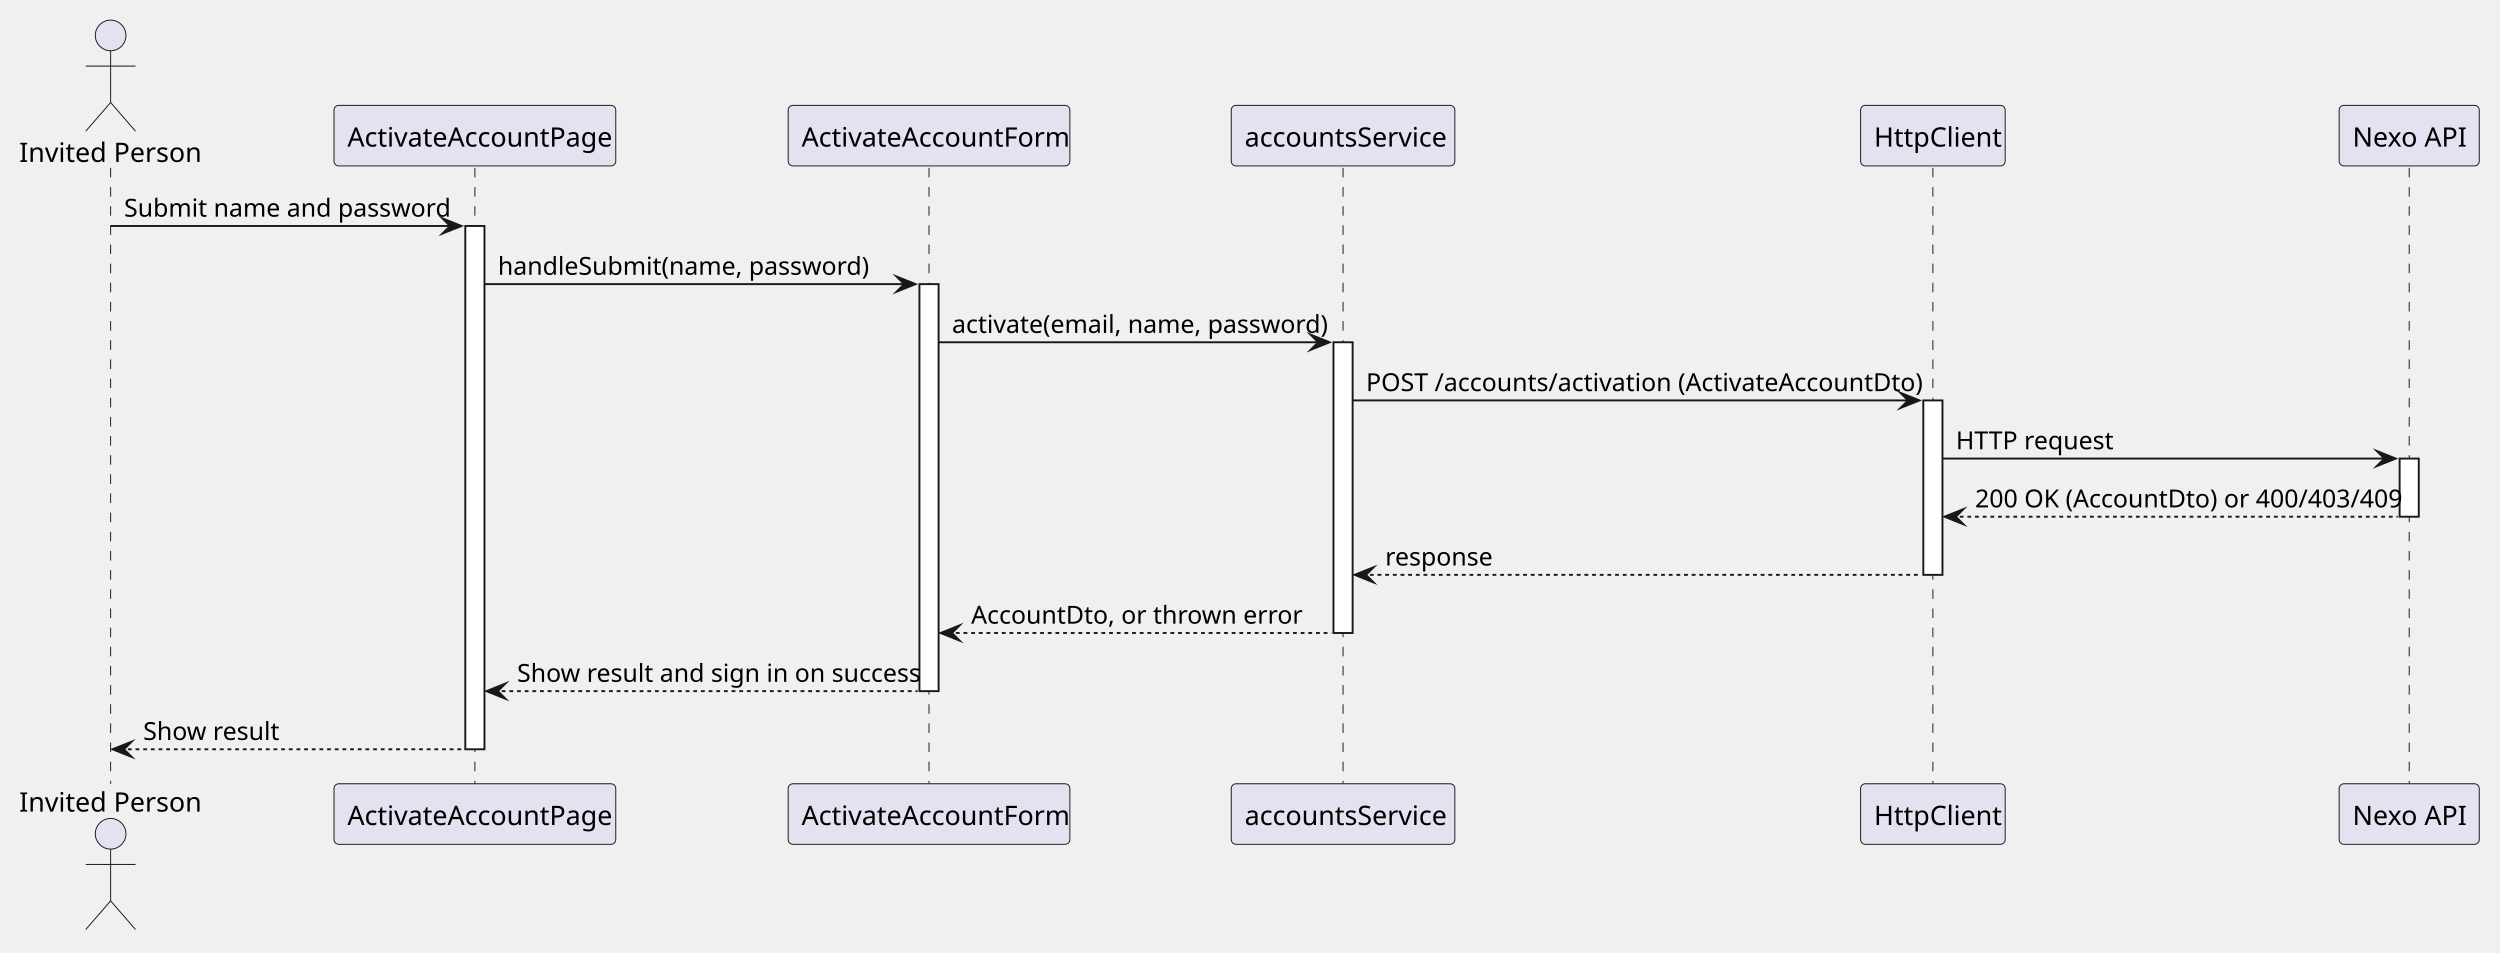
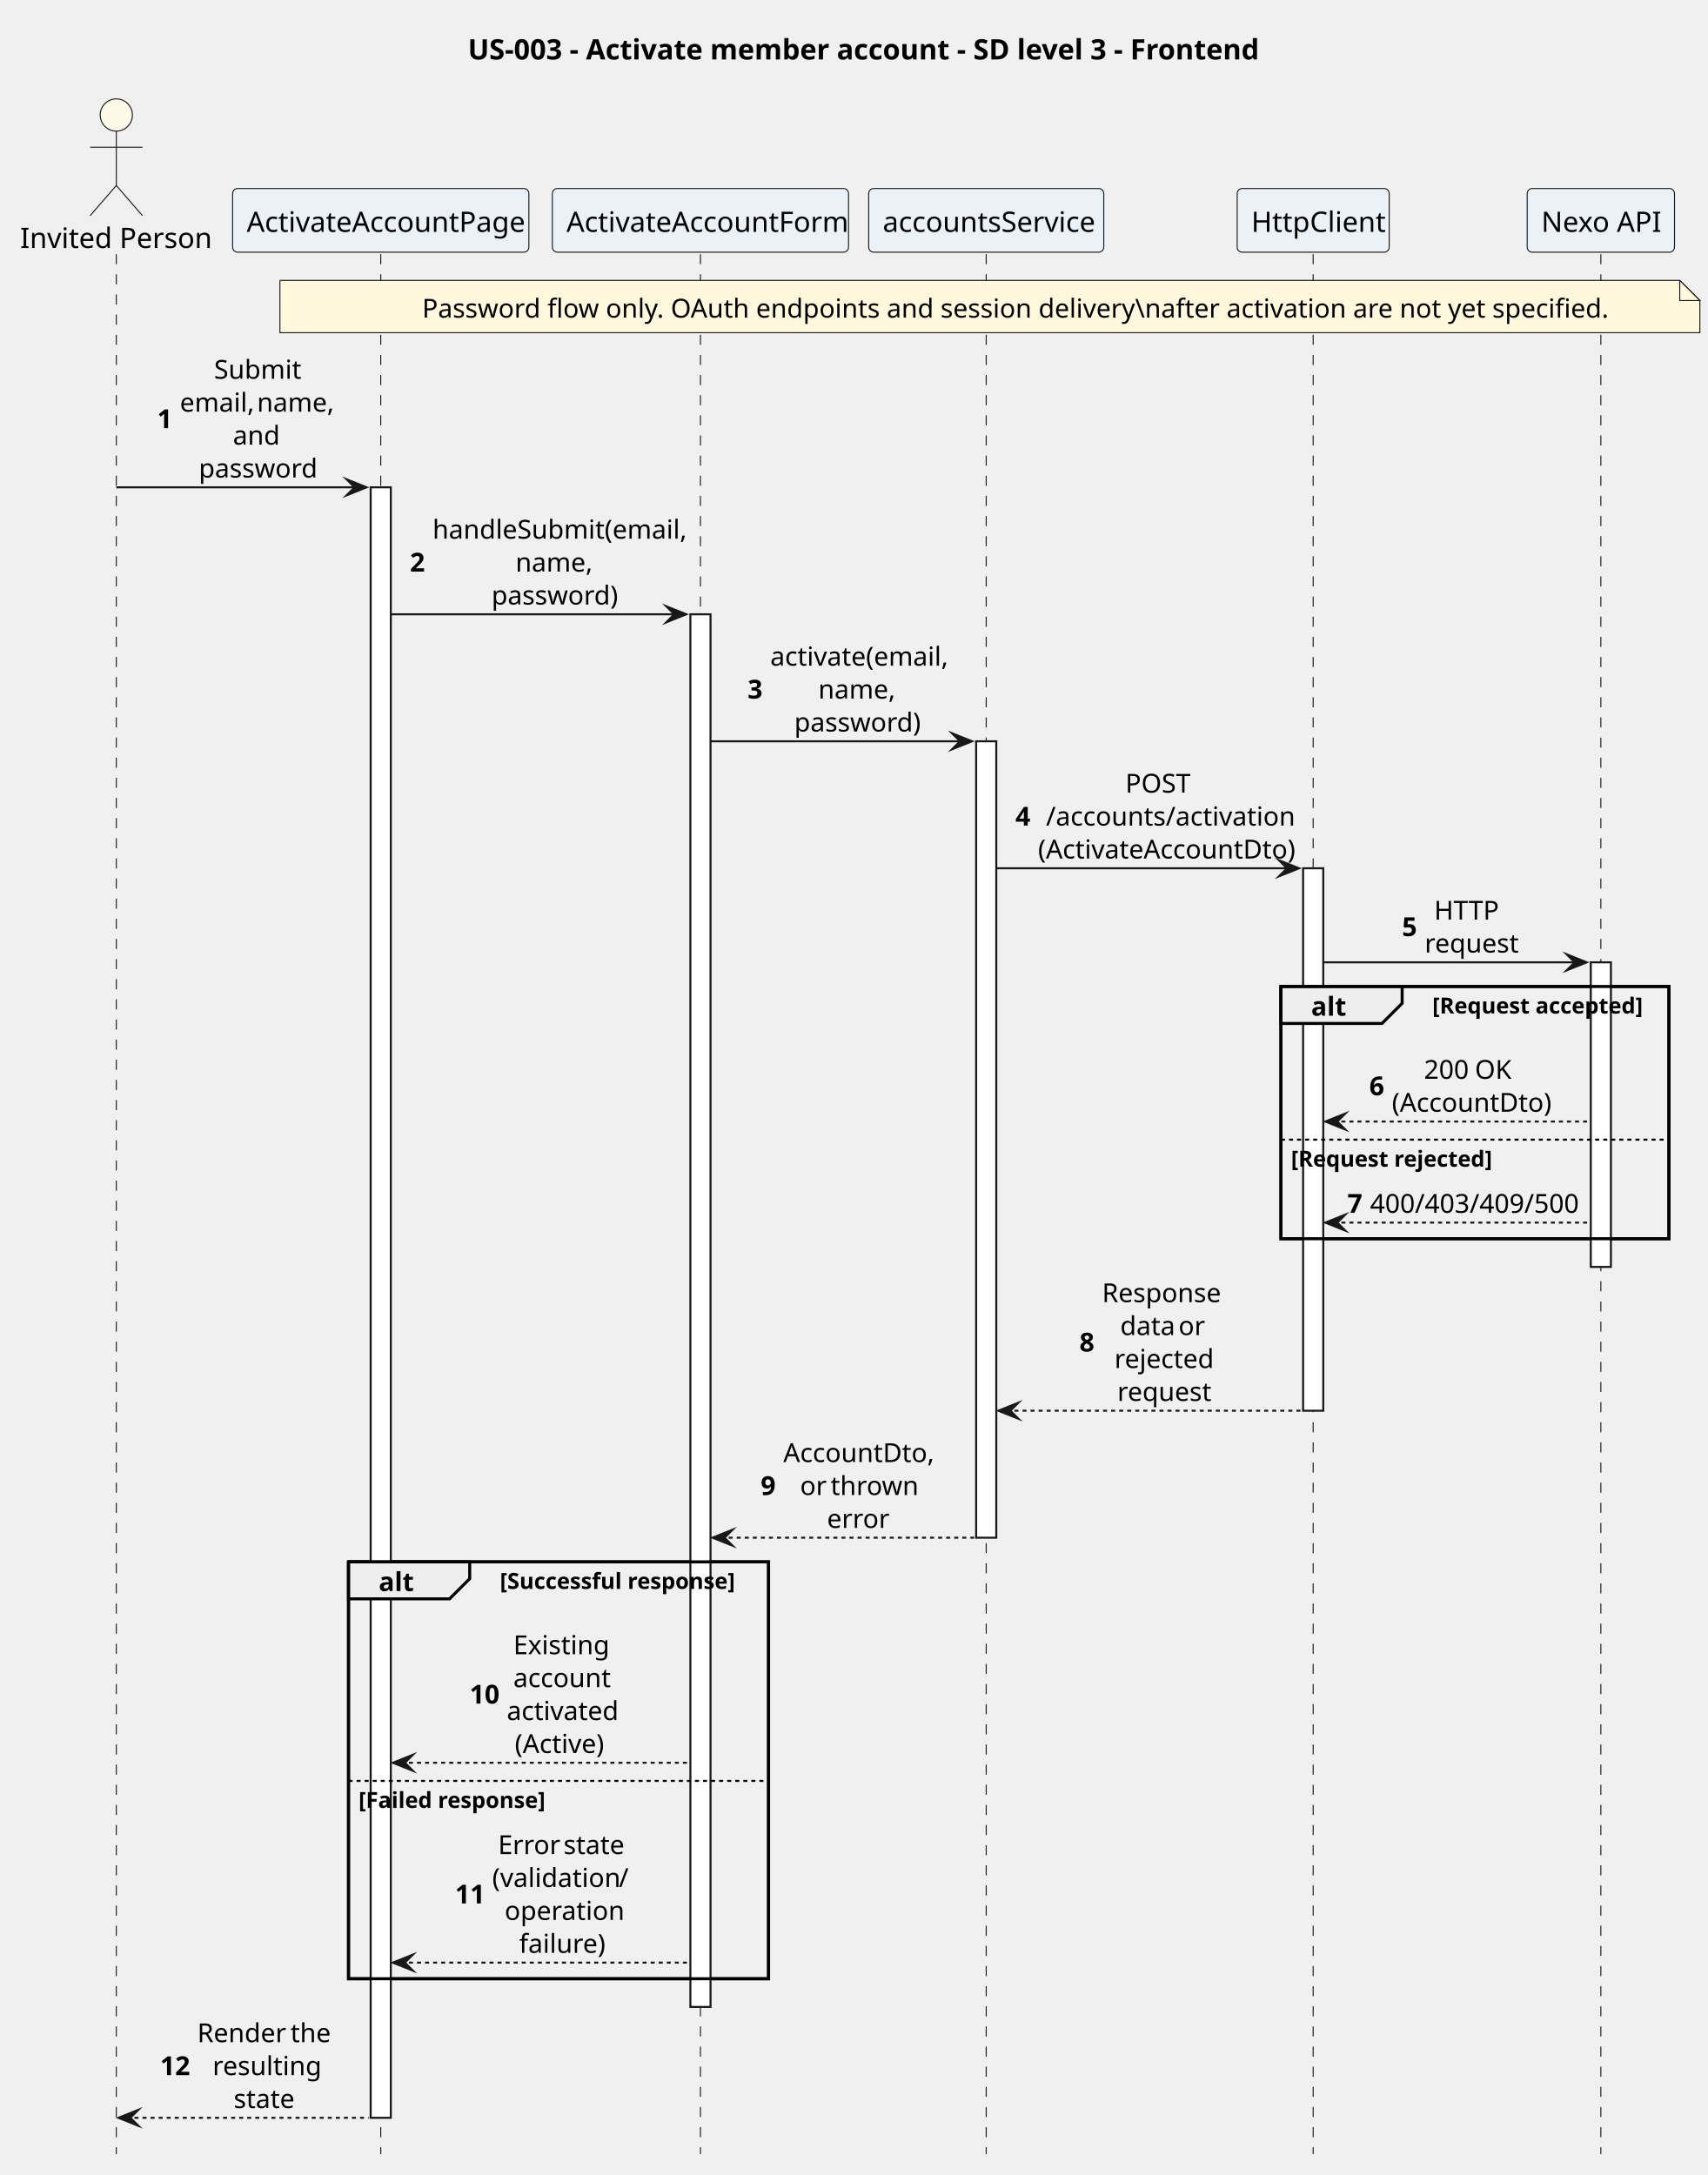
- <svg xmlns="http://www.w3.org/2000/svg" version="1.1" data-diagram-type="SEQUENCE" style="width:1305px;height:497px;background:#FFFFFF;" width="1305px" height="497px" viewBox="0 0 1305 497" zoomAndPan="magnify" preserveAspectRatio="none" contentStyleType="text/css">
+ <svg xmlns="http://www.w3.org/2000/svg" version="1.1" data-diagram-type="SEQUENCE" style="width:848px;height:1080px;background:#FFFFFF;" width="848px" height="1080px" viewBox="0 0 848 1080" zoomAndPan="magnify" preserveAspectRatio="none" contentStyleType="text/css">
  <defs />
  <g font-family="sans-serif" lengthAdjust="spacing">
+     <g class="title" data-source-line="1">
+       <text x="232.318" y="29.533" fill="#000" font-size="14" textLength="381.992" font-weight="700">US-003 - Activate member account - SD level 3 - Frontend</text>
+     </g>
+     <rect x="635.987" y="489.844" width="192.642" height="125.242" fill="none" style="stroke:#000;stroke-width:1.5;" />
+     <rect x="173.037" y="775.547" width="208.545" height="207" fill="none" style="stroke:#000;stroke-width:1.5;" />
    <g>
-       <rect x="54.248" y="87.609" width="8" height="321.516" fill="#000" fill-opacity="0" />
-       <line x1="57.748" y1="87.609" x2="57.748" y2="409.125" style="stroke:#181818;stroke-width:0.5;stroke-dasharray:5,5;" />
+       <rect x="54.248" y="126.219" width="8" height="943.383" fill="#000" fill-opacity="0" />
+       <line x1="57.748" y1="126.219" x2="57.748" y2="1069.602" style="stroke:#181818;stroke-width:0.5;stroke-dasharray:5,5;" />
    </g>
    <g>
-       <rect x="244.39" y="87.609" width="8" height="321.516" fill="#000" fill-opacity="0" />
-       <line x1="247.89" y1="87.609" x2="247.89" y2="409.125" style="stroke:#181818;stroke-width:0.5;stroke-dasharray:5,5;" />
+       <rect x="185.537" y="126.219" width="8" height="943.383" fill="#000" fill-opacity="0" />
+       <line x1="189.037" y1="126.219" x2="189.037" y2="1069.602" style="stroke:#181818;stroke-width:0.5;stroke-dasharray:5,5;" />
    </g>
    <g>
-       <rect x="242.89" y="117.961" width="10" height="273.164" fill="#FFF" style="stroke:#181818;stroke-width:1;" />
+       <rect x="184.037" y="241.977" width="10" height="809.625" fill="#FFF" style="stroke:#181818;stroke-width:1;" />
    </g>
    <g>
-       <rect x="481.445" y="87.609" width="8" height="321.516" fill="#000" fill-opacity="0" />
-       <line x1="484.945" y1="87.609" x2="484.945" y2="409.125" style="stroke:#181818;stroke-width:0.5;stroke-dasharray:5,5;" />
+       <rect x="344.271" y="126.219" width="8" height="943.383" fill="#000" fill-opacity="0" />
+       <line x1="347.771" y1="126.219" x2="347.771" y2="1069.602" style="stroke:#181818;stroke-width:0.5;stroke-dasharray:5,5;" />
    </g>
    <g>
-       <rect x="479.945" y="148.313" width="10" height="212.461" fill="#FFF" style="stroke:#181818;stroke-width:1;" />
+       <rect x="342.771" y="305.031" width="10" height="691.516" fill="#FFF" style="stroke:#181818;stroke-width:1;" />
    </g>
    <g>
-       <rect x="697.574" y="87.609" width="8" height="321.516" fill="#000" fill-opacity="0" />
-       <line x1="701.074" y1="87.609" x2="701.074" y2="409.125" style="stroke:#181818;stroke-width:0.5;stroke-dasharray:5,5;" />
+       <rect x="486.154" y="126.219" width="8" height="943.383" fill="#000" fill-opacity="0" />
+       <line x1="489.654" y1="126.219" x2="489.654" y2="1069.602" style="stroke:#181818;stroke-width:0.5;stroke-dasharray:5,5;" />
    </g>
    <g>
-       <rect x="696.074" y="178.664" width="10" height="151.758" fill="#FFF" style="stroke:#181818;stroke-width:1;" />
+       <rect x="484.654" y="368.086" width="10" height="395.461" fill="#FFF" style="stroke:#181818;stroke-width:1;" />
    </g>
    <g>
-       <rect x="1005.471" y="87.609" width="8" height="321.516" fill="#000" fill-opacity="0" />
-       <line x1="1008.971" y1="87.609" x2="1008.971" y2="409.125" style="stroke:#181818;stroke-width:0.5;stroke-dasharray:5,5;" />
+       <rect x="648.487" y="126.219" width="8" height="943.383" fill="#000" fill-opacity="0" />
+       <line x1="651.987" y1="126.219" x2="651.987" y2="1069.602" style="stroke:#181818;stroke-width:0.5;stroke-dasharray:5,5;" />
    </g>
    <g>
-       <rect x="1003.971" y="209.016" width="10" height="91.055" fill="#FFF" style="stroke:#181818;stroke-width:1;" />
+       <rect x="646.987" y="431.141" width="10" height="269.352" fill="#FFF" style="stroke:#181818;stroke-width:1;" />
    </g>
    <g>
-       <rect x="1254.104" y="87.609" width="8" height="321.516" fill="#000" fill-opacity="0" />
-       <line x1="1257.604" y1="87.609" x2="1257.604" y2="409.125" style="stroke:#181818;stroke-width:0.5;stroke-dasharray:5,5;" />
+       <rect x="791.313" y="126.219" width="8" height="943.383" fill="#000" fill-opacity="0" />
+       <line x1="794.813" y1="126.219" x2="794.813" y2="1069.602" style="stroke:#181818;stroke-width:0.5;stroke-dasharray:5,5;" />
    </g>
    <g>
-       <rect x="1252.604" y="239.367" width="10" height="30.352" fill="#FFF" style="stroke:#181818;stroke-width:1;" />
+       <rect x="789.813" y="477.844" width="10" height="151.242" fill="#FFF" style="stroke:#181818;stroke-width:1;" />
    </g>
-     <text x="10" y="84.533" fill="#000" font-size="14" textLength="89.496">Invited Person</text>
-     <ellipse cx="57.748" cy="18.5" rx="8" ry="8" fill="#E2E2F0" style="stroke:#181818;stroke-width:0.5;" />
-     <path d="M57.748,26.5 L57.748,53.5 M44.748,34.5 L70.748,34.5 M57.748,53.5 L44.748,68.5 M57.748,53.5 L70.748,68.5" style="stroke:#181818;stroke-width:0.5;" fill="none" />
-     <rect x="174.349" y="55" width="147.082" height="31.609" fill="#E2E2F0" style="stroke:#181818;stroke-width:0.5;" rx="2.5" ry="2.5" />
-     <text x="181.349" y="76.533" fill="#000" font-size="14" textLength="133.082">ActivateAccountPage</text>
-     <rect x="411.421" y="55" width="147.048" height="31.609" fill="#E2E2F0" style="stroke:#181818;stroke-width:0.5;" rx="2.5" ry="2.5" />
-     <text x="418.421" y="76.533" fill="#000" font-size="14" textLength="133.048">ActivateAccountForm</text>
-     <rect x="642.715" y="55" width="116.717" height="31.609" fill="#E2E2F0" style="stroke:#181818;stroke-width:0.5;" rx="2.5" ry="2.5" />
-     <text x="649.715" y="76.533" fill="#000" font-size="14" textLength="102.717">accountsService</text>
-     <rect x="971.236" y="55" width="75.469" height="31.609" fill="#E2E2F0" style="stroke:#181818;stroke-width:0.5;" rx="2.5" ry="2.5" />
-     <text x="978.236" y="76.533" fill="#000" font-size="14" textLength="61.469">HttpClient</text>
-     <rect x="1221.035" y="55" width="73.138" height="31.609" fill="#E2E2F0" style="stroke:#181818;stroke-width:0.5;" rx="2.5" ry="2.5" />
-     <text x="1228.035" y="76.533" fill="#000" font-size="14" textLength="59.138">Nexo API</text>
-     <text x="10" y="423.658" fill="#000" font-size="14" textLength="89.496">Invited Person</text>
-     <ellipse cx="57.748" cy="435.234" rx="8" ry="8" fill="#E2E2F0" style="stroke:#181818;stroke-width:0.5;" />
-     <path d="M57.748,443.234 L57.748,470.234 M44.748,451.234 L70.748,451.234 M57.748,470.234 L44.748,485.234 M57.748,470.234 L70.748,485.234" style="stroke:#181818;stroke-width:0.5;" fill="none" />
-     <rect x="174.349" y="409.125" width="147.082" height="31.609" fill="#E2E2F0" style="stroke:#181818;stroke-width:0.5;" rx="2.5" ry="2.5" />
-     <text x="181.349" y="430.658" fill="#000" font-size="14" textLength="133.082">ActivateAccountPage</text>
-     <rect x="411.421" y="409.125" width="147.048" height="31.609" fill="#E2E2F0" style="stroke:#181818;stroke-width:0.5;" rx="2.5" ry="2.5" />
-     <text x="418.421" y="430.658" fill="#000" font-size="14" textLength="133.048">ActivateAccountForm</text>
-     <rect x="642.715" y="409.125" width="116.717" height="31.609" fill="#E2E2F0" style="stroke:#181818;stroke-width:0.5;" rx="2.5" ry="2.5" />
-     <text x="649.715" y="430.658" fill="#000" font-size="14" textLength="102.717">accountsService</text>
-     <rect x="971.236" y="409.125" width="75.469" height="31.609" fill="#E2E2F0" style="stroke:#181818;stroke-width:0.5;" rx="2.5" ry="2.5" />
-     <text x="978.236" y="430.658" fill="#000" font-size="14" textLength="61.469">HttpClient</text>
-     <rect x="1221.035" y="409.125" width="73.138" height="31.609" fill="#E2E2F0" style="stroke:#181818;stroke-width:0.5;" rx="2.5" ry="2.5" />
-     <text x="1228.035" y="430.658" fill="#000" font-size="14" textLength="59.138">Nexo API</text>
-     <polygon points="230.89,113.961,240.89,117.961,230.89,121.961,234.89,117.961" fill="#181818" style="stroke:#181818;stroke-width:1;stroke-linejoin:miter;stroke-miterlimit:10;" />
-     <line x1="57.748" y1="117.961" x2="236.89" y2="117.961" style="stroke:#181818;stroke-width:1;" />
-     <text x="64.748" y="113.104" fill="#000" font-size="13" textLength="161.142">Submit name and password</text>
-     <polygon points="467.945,144.313,477.945,148.313,467.945,152.313,471.945,148.313" fill="#181818" style="stroke:#181818;stroke-width:1;stroke-linejoin:miter;stroke-miterlimit:10;" />
-     <line x1="252.89" y1="148.313" x2="473.945" y2="148.313" style="stroke:#181818;stroke-width:1;" />
-     <text x="259.89" y="143.456" fill="#000" font-size="13" textLength="183.536">handleSubmit(name, password)</text>
-     <polygon points="684.074,174.664,694.074,178.664,684.074,182.664,688.074,178.664" fill="#181818" style="stroke:#181818;stroke-width:1;stroke-linejoin:miter;stroke-miterlimit:10;" />
-     <line x1="489.945" y1="178.664" x2="690.074" y2="178.664" style="stroke:#181818;stroke-width:1;" />
-     <text x="496.945" y="173.808" fill="#000" font-size="13" textLength="187.129">activate(email, name, password)</text>
-     <polygon points="991.971,205.016,1001.971,209.016,991.971,213.016,995.971,209.016" fill="#181818" style="stroke:#181818;stroke-width:1;stroke-linejoin:miter;stroke-miterlimit:10;" />
-     <line x1="706.074" y1="209.016" x2="997.971" y2="209.016" style="stroke:#181818;stroke-width:1;" />
-     <text x="713.074" y="204.159" fill="#000" font-size="13" textLength="278.897">POST /accounts/activation (ActivateAccountDto)</text>
-     <polygon points="1240.604,235.367,1250.604,239.367,1240.604,243.367,1244.604,239.367" fill="#181818" style="stroke:#181818;stroke-width:1;stroke-linejoin:miter;stroke-miterlimit:10;" />
-     <line x1="1013.971" y1="239.367" x2="1246.604" y2="239.367" style="stroke:#181818;stroke-width:1;" />
-     <text x="1020.971" y="234.511" fill="#000" font-size="13" textLength="80.914">HTTP request</text>
-     <polygon points="1024.971,265.719,1014.971,269.719,1024.971,273.719,1020.971,269.719" fill="#181818" style="stroke:#181818;stroke-width:1;stroke-linejoin:miter;stroke-miterlimit:10;" />
-     <line x1="1018.971" y1="269.719" x2="1251.604" y2="269.719" style="stroke:#181818;stroke-width:1;stroke-dasharray:2,2;" />
-     <text x="1030.971" y="264.862" fill="#000" font-size="13" textLength="214.633">200 OK (AccountDto) or 400/403/409</text>
-     <polygon points="717.074,296.07,707.074,300.07,717.074,304.07,713.074,300.07" fill="#181818" style="stroke:#181818;stroke-width:1;stroke-linejoin:miter;stroke-miterlimit:10;" />
-     <line x1="711.074" y1="300.07" x2="1002.971" y2="300.07" style="stroke:#181818;stroke-width:1;stroke-dasharray:2,2;" />
-     <text x="723.074" y="295.214" fill="#000" font-size="13" textLength="53.479">response</text>
-     <polygon points="500.945,326.422,490.945,330.422,500.945,334.422,496.945,330.422" fill="#181818" style="stroke:#181818;stroke-width:1;stroke-linejoin:miter;stroke-miterlimit:10;" />
-     <line x1="494.945" y1="330.422" x2="695.074" y2="330.422" style="stroke:#181818;stroke-width:1;stroke-dasharray:2,2;" />
-     <text x="506.945" y="325.565" fill="#000" font-size="13" textLength="159.675">AccountDto, or thrown error</text>
-     <polygon points="263.89,356.773,253.89,360.773,263.89,364.773,259.89,360.773" fill="#181818" style="stroke:#181818;stroke-width:1;stroke-linejoin:miter;stroke-miterlimit:10;" />
-     <line x1="257.89" y1="360.773" x2="478.945" y2="360.773" style="stroke:#181818;stroke-width:1;stroke-dasharray:2,2;" />
-     <text x="269.89" y="355.917" fill="#000" font-size="13" textLength="203.055">Show result and sign in on success</text>
-     <polygon points="68.748,387.125,58.748,391.125,68.748,395.125,64.748,391.125" fill="#181818" style="stroke:#181818;stroke-width:1;stroke-linejoin:miter;stroke-miterlimit:10;" />
-     <line x1="62.748" y1="391.125" x2="241.89" y2="391.125" style="stroke:#181818;stroke-width:1;stroke-dasharray:2,2;" />
-     <text x="74.748" y="386.269" fill="#000" font-size="13" textLength="67.92">Show result</text>
+     <text x="10" y="123.143" fill="#000" font-size="14" textLength="89.496">Invited Person</text>
+     <ellipse cx="57.748" cy="57.109" rx="8" ry="8" fill="#FEF9E7" style="stroke:#181818;stroke-width:0.5;" />
+     <path d="M57.748,65.109 L57.748,92.109 M44.748,73.109 L70.748,73.109 M57.748,92.109 L44.748,107.109 M57.748,92.109 L70.748,107.109" style="stroke:#181818;stroke-width:0.5;" fill="none" />
+     <rect x="115.496" y="93.609" width="147.082" height="31.609" fill="#EAF2F8" style="stroke:#181818;stroke-width:0.5;" rx="2.5" ry="2.5" />
+     <text x="122.496" y="115.143" fill="#000" font-size="14" textLength="133.082">ActivateAccountPage</text>
+     <rect x="274.248" y="93.609" width="147.048" height="31.609" fill="#EAF2F8" style="stroke:#181818;stroke-width:0.5;" rx="2.5" ry="2.5" />
+     <text x="281.248" y="115.143" fill="#000" font-size="14" textLength="133.048">ActivateAccountForm</text>
+     <rect x="431.295" y="93.609" width="116.717" height="31.609" fill="#EAF2F8" style="stroke:#181818;stroke-width:0.5;" rx="2.5" ry="2.5" />
+     <text x="438.295" y="115.143" fill="#000" font-size="14" textLength="102.717">accountsService</text>
+     <rect x="614.253" y="93.609" width="75.469" height="31.609" fill="#EAF2F8" style="stroke:#181818;stroke-width:0.5;" rx="2.5" ry="2.5" />
+     <text x="621.253" y="115.143" fill="#000" font-size="14" textLength="61.469">HttpClient</text>
+     <rect x="758.244" y="93.609" width="73.138" height="31.609" fill="#EAF2F8" style="stroke:#181818;stroke-width:0.5;" rx="2.5" ry="2.5" />
+     <text x="765.244" y="115.143" fill="#000" font-size="14" textLength="59.138">Nexo API</text>
+     <path d="M138.982,139.219 L138.982,165.219 L843.982,165.219 L843.982,149.219 L833.982,139.219 L138.982,139.219" style="stroke:#181818;stroke-width:0.5;" fill="#FFF8DC" />
+     <path d="M833.982,139.219 L833.982,149.219 L843.982,149.219 L833.982,139.219" style="stroke:#181818;stroke-width:0.5;" fill="#FFF8DC" />
+     <text x="209.578" y="157.714" fill="#000" font-size="13" textLength="555.693">Password flow only. OAuth endpoints and session delivery\nafter activation are not yet specified.</text>
+     <polygon points="172.037,237.977,182.037,241.977,172.037,245.977,176.037,241.977" fill="#181818" style="stroke:#181818;stroke-width:1;stroke-linejoin:miter;stroke-miterlimit:10;" />
+     <line x1="57.748" y1="241.977" x2="178.037" y2="241.977" style="stroke:#181818;stroke-width:1;" />
+     <text x="78.068" y="212.593" fill="#000" font-size="13" font-weight="700">1</text>
+     <text x="106.278" y="188.065" fill="#000" font-size="13" textLength="40.46">Submit</text>
+     <text x="89.298" y="204.417" fill="#000" font-size="13" textLength="34.677">email,</text>
+     <text x="123.975" y="204.417" fill="#000" font-size="13"> </text>
+     <text x="127.587" y="204.417" fill="#000" font-size="13" textLength="36.131">name,</text>
+     <text x="115.663" y="220.769" fill="#000" font-size="13" textLength="21.69">and</text>
+     <text x="98.689" y="237.12" fill="#000" font-size="13" textLength="55.637">password</text>
+     <polygon points="330.771,301.031,340.771,305.031,330.771,309.031,334.771,305.031" fill="#181818" style="stroke:#181818;stroke-width:1;stroke-linejoin:miter;stroke-miterlimit:10;" />
+     <line x1="194.037" y1="305.031" x2="336.771" y2="305.031" style="stroke:#181818;stroke-width:1;" />
+     <text x="203.537" y="283.823" fill="#000" font-size="13" font-weight="700">2</text>
+     <text x="214.767" y="267.472" fill="#000" font-size="13" textLength="118.504">handleSubmit(email,</text>
+     <text x="255.954" y="283.823" fill="#000" font-size="13" textLength="36.131">name,</text>
+     <text x="244.036" y="300.175" fill="#000" font-size="13" textLength="59.966">password)</text>
+     <polygon points="472.654,364.086,482.654,368.086,472.654,372.086,476.654,368.086" fill="#181818" style="stroke:#181818;stroke-width:1;stroke-linejoin:miter;stroke-miterlimit:10;" />
+     <line x1="352.771" y1="368.086" x2="478.654" y2="368.086" style="stroke:#181818;stroke-width:1;" />
+     <text x="371.194" y="346.878" fill="#000" font-size="13" font-weight="700">3</text>
+     <text x="382.424" y="330.526" fill="#000" font-size="13" textLength="83.808">activate(email,</text>
+     <text x="406.262" y="346.878" fill="#000" font-size="13" textLength="36.131">name,</text>
+     <text x="394.344" y="363.229" fill="#000" font-size="13" textLength="59.966">password)</text>
+     <polygon points="634.987,427.141,644.987,431.141,634.987,435.141,638.987,431.141" fill="#181818" style="stroke:#181818;stroke-width:1;stroke-linejoin:miter;stroke-miterlimit:10;" />
+     <line x1="494.654" y1="431.141" x2="640.987" y2="431.141" style="stroke:#181818;stroke-width:1;" />
+     <text x="504.154" y="409.933" fill="#000" font-size="13" font-weight="700">4</text>
+     <text x="558.738" y="393.581" fill="#000" font-size="13" textLength="35.395">POST</text>
+     <text x="519.348" y="409.933" fill="#000" font-size="13" textLength="114.175">/accounts/activation</text>
+     <text x="515.384" y="426.284" fill="#000" font-size="13" textLength="122.104">(ActivateAccountDto)</text>
+     <polygon points="777.813,473.844,787.813,477.844,777.813,481.844,781.813,477.844" fill="#181818" style="stroke:#181818;stroke-width:1;stroke-linejoin:miter;stroke-miterlimit:10;" />
+     <line x1="656.987" y1="477.844" x2="783.813" y2="477.844" style="stroke:#181818;stroke-width:1;" />
+     <text x="696.104" y="464.812" fill="#000" font-size="13" font-weight="700">5</text>
+     <text x="712.044" y="456.636" fill="#000" font-size="13" textLength="33.941">HTTP</text>
+     <text x="707.334" y="472.987" fill="#000" font-size="13" textLength="43.361">request</text>
+     <path d="M635.987,489.844 L696.158,489.844 L696.158,498.195 L686.158,508.195 L635.987,508.195 L635.987,489.844" style="stroke:#000;stroke-width:1.5;" fill="#EEE" />
+     <rect x="635.987" y="489.844" width="192.642" height="125.242" fill="none" style="stroke:#000;stroke-width:1.5;" />
+     <text x="650.987" y="504.339" fill="#000" font-size="13" textLength="15.171" font-weight="700">alt</text>
+     <text x="711.158" y="503.263" fill="#000" font-size="11" textLength="101.471" font-weight="700">[Request accepted]</text>
+     <polygon points="667.987,552.898,657.987,556.898,667.987,560.898,663.987,556.898" fill="#181818" style="stroke:#181818;stroke-width:1;stroke-linejoin:miter;stroke-miterlimit:10;" />
+     <line x1="661.987" y1="556.898" x2="788.813" y2="556.898" style="stroke:#181818;stroke-width:1;stroke-dasharray:2,2;" />
+     <text x="679.854" y="543.866" fill="#000" font-size="13" font-weight="700">6</text>
+     <text x="706.973" y="535.69" fill="#000" font-size="13" textLength="21.69">200</text>
+     <text x="728.663" y="535.69" fill="#000" font-size="13"> </text>
+     <text x="732.274" y="535.69" fill="#000" font-size="13" textLength="18.783">OK</text>
+     <text x="691.084" y="552.042" fill="#000" font-size="13" textLength="75.861">(AccountDto)</text>
+     <line x1="635.987" y1="565.898" x2="828.629" y2="565.898" style="stroke:#000;stroke-width:1;stroke-dasharray:2,2;" />
+     <text x="640.987" y="579.317" fill="#000" font-size="11" textLength="95.971" font-weight="700">[Request rejected]</text>
+     <polygon points="667.987,603.086,657.987,607.086,667.987,611.086,663.987,607.086" fill="#181818" style="stroke:#181818;stroke-width:1;stroke-linejoin:miter;stroke-miterlimit:10;" />
+     <line x1="661.987" y1="607.086" x2="788.813" y2="607.086" style="stroke:#181818;stroke-width:1;stroke-dasharray:2,2;" />
+     <text x="668.987" y="602.229" fill="#000" font-size="13" font-weight="700">7</text>
+     <text x="680.217" y="602.229" fill="#000" font-size="13" textLength="97.595">400/403/409/500</text>
+     <polygon points="505.654,696.492,495.654,700.492,505.654,704.492,501.654,700.492" fill="#181818" style="stroke:#181818;stroke-width:1;stroke-linejoin:miter;stroke-miterlimit:10;" />
+     <line x1="499.654" y1="700.492" x2="645.987" y2="700.492" style="stroke:#181818;stroke-width:1;stroke-dasharray:2,2;" />
+     <text x="535.937" y="671.108" fill="#000" font-size="13" font-weight="700">8</text>
+     <text x="547.167" y="646.581" fill="#000" font-size="13" textLength="58.538">Response</text>
+     <text x="556.199" y="662.933" fill="#000" font-size="13" textLength="25.302">data</text>
+     <text x="581.501" y="662.933" fill="#000" font-size="13"> </text>
+     <text x="585.113" y="662.933" fill="#000" font-size="13" textLength="11.559">or</text>
+     <text x="553.311" y="679.284" fill="#000" font-size="13" textLength="46.249">rejected</text>
+     <text x="554.755" y="695.636" fill="#000" font-size="13" textLength="43.361">request</text>
+     <polygon points="363.771,759.547,353.771,763.547,363.771,767.547,359.771,763.547" fill="#181818" style="stroke:#181818;stroke-width:1;stroke-linejoin:miter;stroke-miterlimit:10;" />
+     <line x1="357.771" y1="763.547" x2="483.654" y2="763.547" style="stroke:#181818;stroke-width:1;stroke-dasharray:2,2;" />
+     <text x="377.69" y="742.339" fill="#000" font-size="13" font-weight="700">9</text>
+     <text x="388.92" y="725.987" fill="#000" font-size="13" textLength="70.814">AccountDto,</text>
+     <text x="397.233" y="742.339" fill="#000" font-size="13" textLength="11.559">or</text>
+     <text x="408.792" y="742.339" fill="#000" font-size="13"> </text>
+     <text x="412.404" y="742.339" fill="#000" font-size="13" textLength="39.019">thrown</text>
+     <text x="410.604" y="758.69" fill="#000" font-size="13" textLength="27.447">error</text>
+     <path d="M173.037,775.547 L233.208,775.547 L233.208,783.898 L223.208,793.898 L173.037,793.898 L173.037,775.547" style="stroke:#000;stroke-width:1.5;" fill="#EEE" />
+     <rect x="173.037" y="775.547" width="208.545" height="207" fill="none" style="stroke:#000;stroke-width:1.5;" />
+     <text x="188.037" y="790.042" fill="#000" font-size="13" textLength="15.171" font-weight="700">alt</text>
+     <text x="248.208" y="788.966" fill="#000" font-size="11" textLength="117.375" font-weight="700">[Successful response]</text>
+     <polygon points="205.037,871.305,195.037,875.305,205.037,879.305,201.037,875.305" fill="#181818" style="stroke:#181818;stroke-width:1;stroke-linejoin:miter;stroke-miterlimit:10;" />
+     <line x1="199.037" y1="875.305" x2="341.771" y2="875.305" style="stroke:#181818;stroke-width:1;stroke-dasharray:2,2;" />
+     <text x="233.158" y="845.921" fill="#000" font-size="13" textLength="14.46" font-weight="700">10</text>
+     <text x="254.875" y="821.394" fill="#000" font-size="13" textLength="45.519">Existing</text>
+     <text x="254.868" y="837.745" fill="#000" font-size="13" textLength="45.532">account</text>
+     <text x="251.618" y="854.097" fill="#000" font-size="13" textLength="52.032">activated</text>
+     <text x="255.605" y="870.448" fill="#000" font-size="13" textLength="44.059">(Active)</text>
+     <line x1="173.037" y1="884.305" x2="381.583" y2="884.305" style="stroke:#000;stroke-width:1;stroke-dasharray:2,2;" />
+     <text x="178.037" y="897.724" fill="#000" font-size="11" textLength="91.078" font-weight="700">[Failed response]</text>
+     <polygon points="205.037,970.547,195.037,974.547,205.037,978.547,201.037,974.547" fill="#181818" style="stroke:#181818;stroke-width:1;stroke-linejoin:miter;stroke-miterlimit:10;" />
+     <line x1="199.037" y1="974.547" x2="341.771" y2="974.547" style="stroke:#181818;stroke-width:1;stroke-dasharray:2,2;" />
+     <text x="225.935" y="945.163" fill="#000" font-size="13" textLength="14.46" font-weight="700">11</text>
+     <text x="247.292" y="920.636" fill="#000" font-size="13" textLength="28.888">Error</text>
+     <text x="276.181" y="920.636" fill="#000" font-size="13"> </text>
+     <text x="279.792" y="920.636" fill="#000" font-size="13" textLength="28.184">state</text>
+     <text x="244.395" y="936.987" fill="#000" font-size="13" textLength="59.255">(validation</text>
+     <text x="303.65" y="936.987" fill="#000" font-size="13"> </text>
+     <text x="307.262" y="936.987" fill="#000" font-size="13">/</text>
+     <text x="250.53" y="953.339" fill="#000" font-size="13" textLength="54.209">operation</text>
+     <text x="257.766" y="969.69" fill="#000" font-size="13" textLength="39.736">failure)</text>
+     <polygon points="68.748,1047.602,58.748,1051.602,68.748,1055.602,64.748,1051.602" fill="#181818" style="stroke:#181818;stroke-width:1;stroke-linejoin:miter;stroke-miterlimit:10;" />
+     <line x1="62.748" y1="1051.602" x2="183.037" y2="1051.602" style="stroke:#181818;stroke-width:1;stroke-dasharray:2,2;" />
+     <text x="79.502" y="1030.394" fill="#000" font-size="13" textLength="14.46" font-weight="700">12</text>
+     <text x="97.962" y="1014.042" fill="#000" font-size="13" textLength="42.637">Render</text>
+     <text x="140.599" y="1014.042" fill="#000" font-size="13"> </text>
+     <text x="144.211" y="1014.042" fill="#000" font-size="13" textLength="18.072">the</text>
+     <text x="105.554" y="1030.394" fill="#000" font-size="13" textLength="49.137">resulting</text>
+     <text x="116.031" y="1046.745" fill="#000" font-size="13" textLength="28.184">state</text>
  </g>
</svg>
